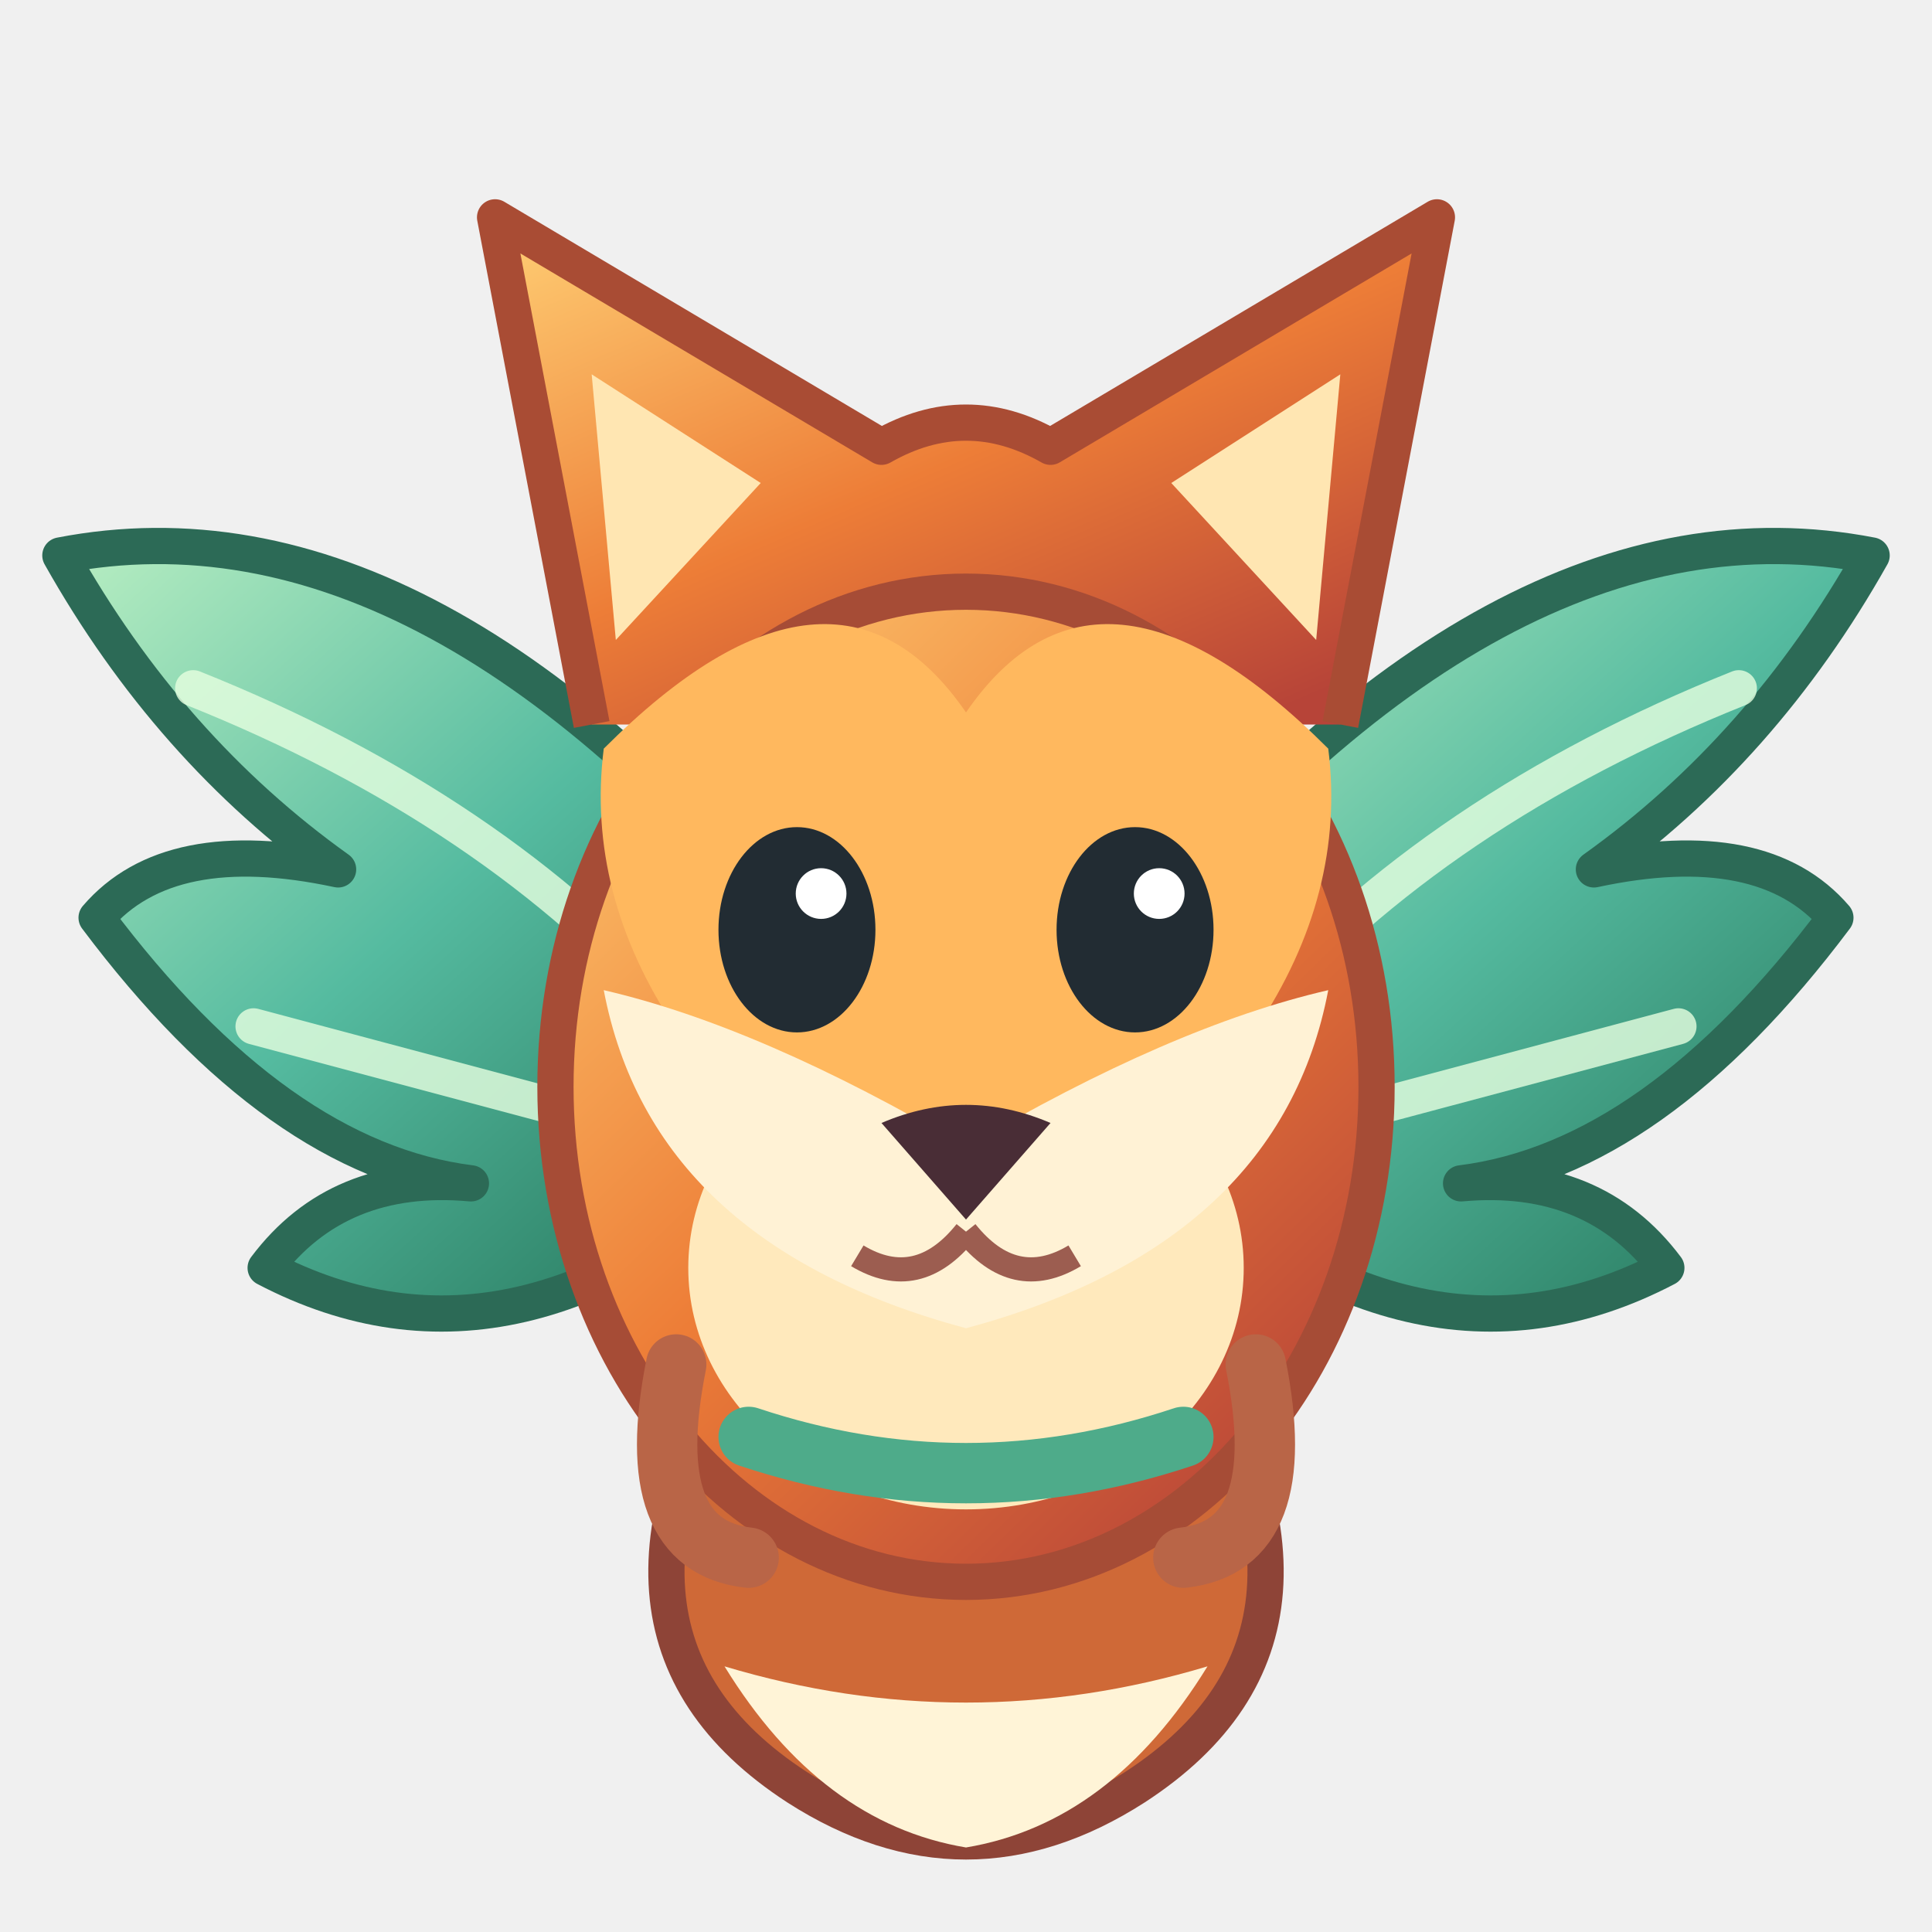
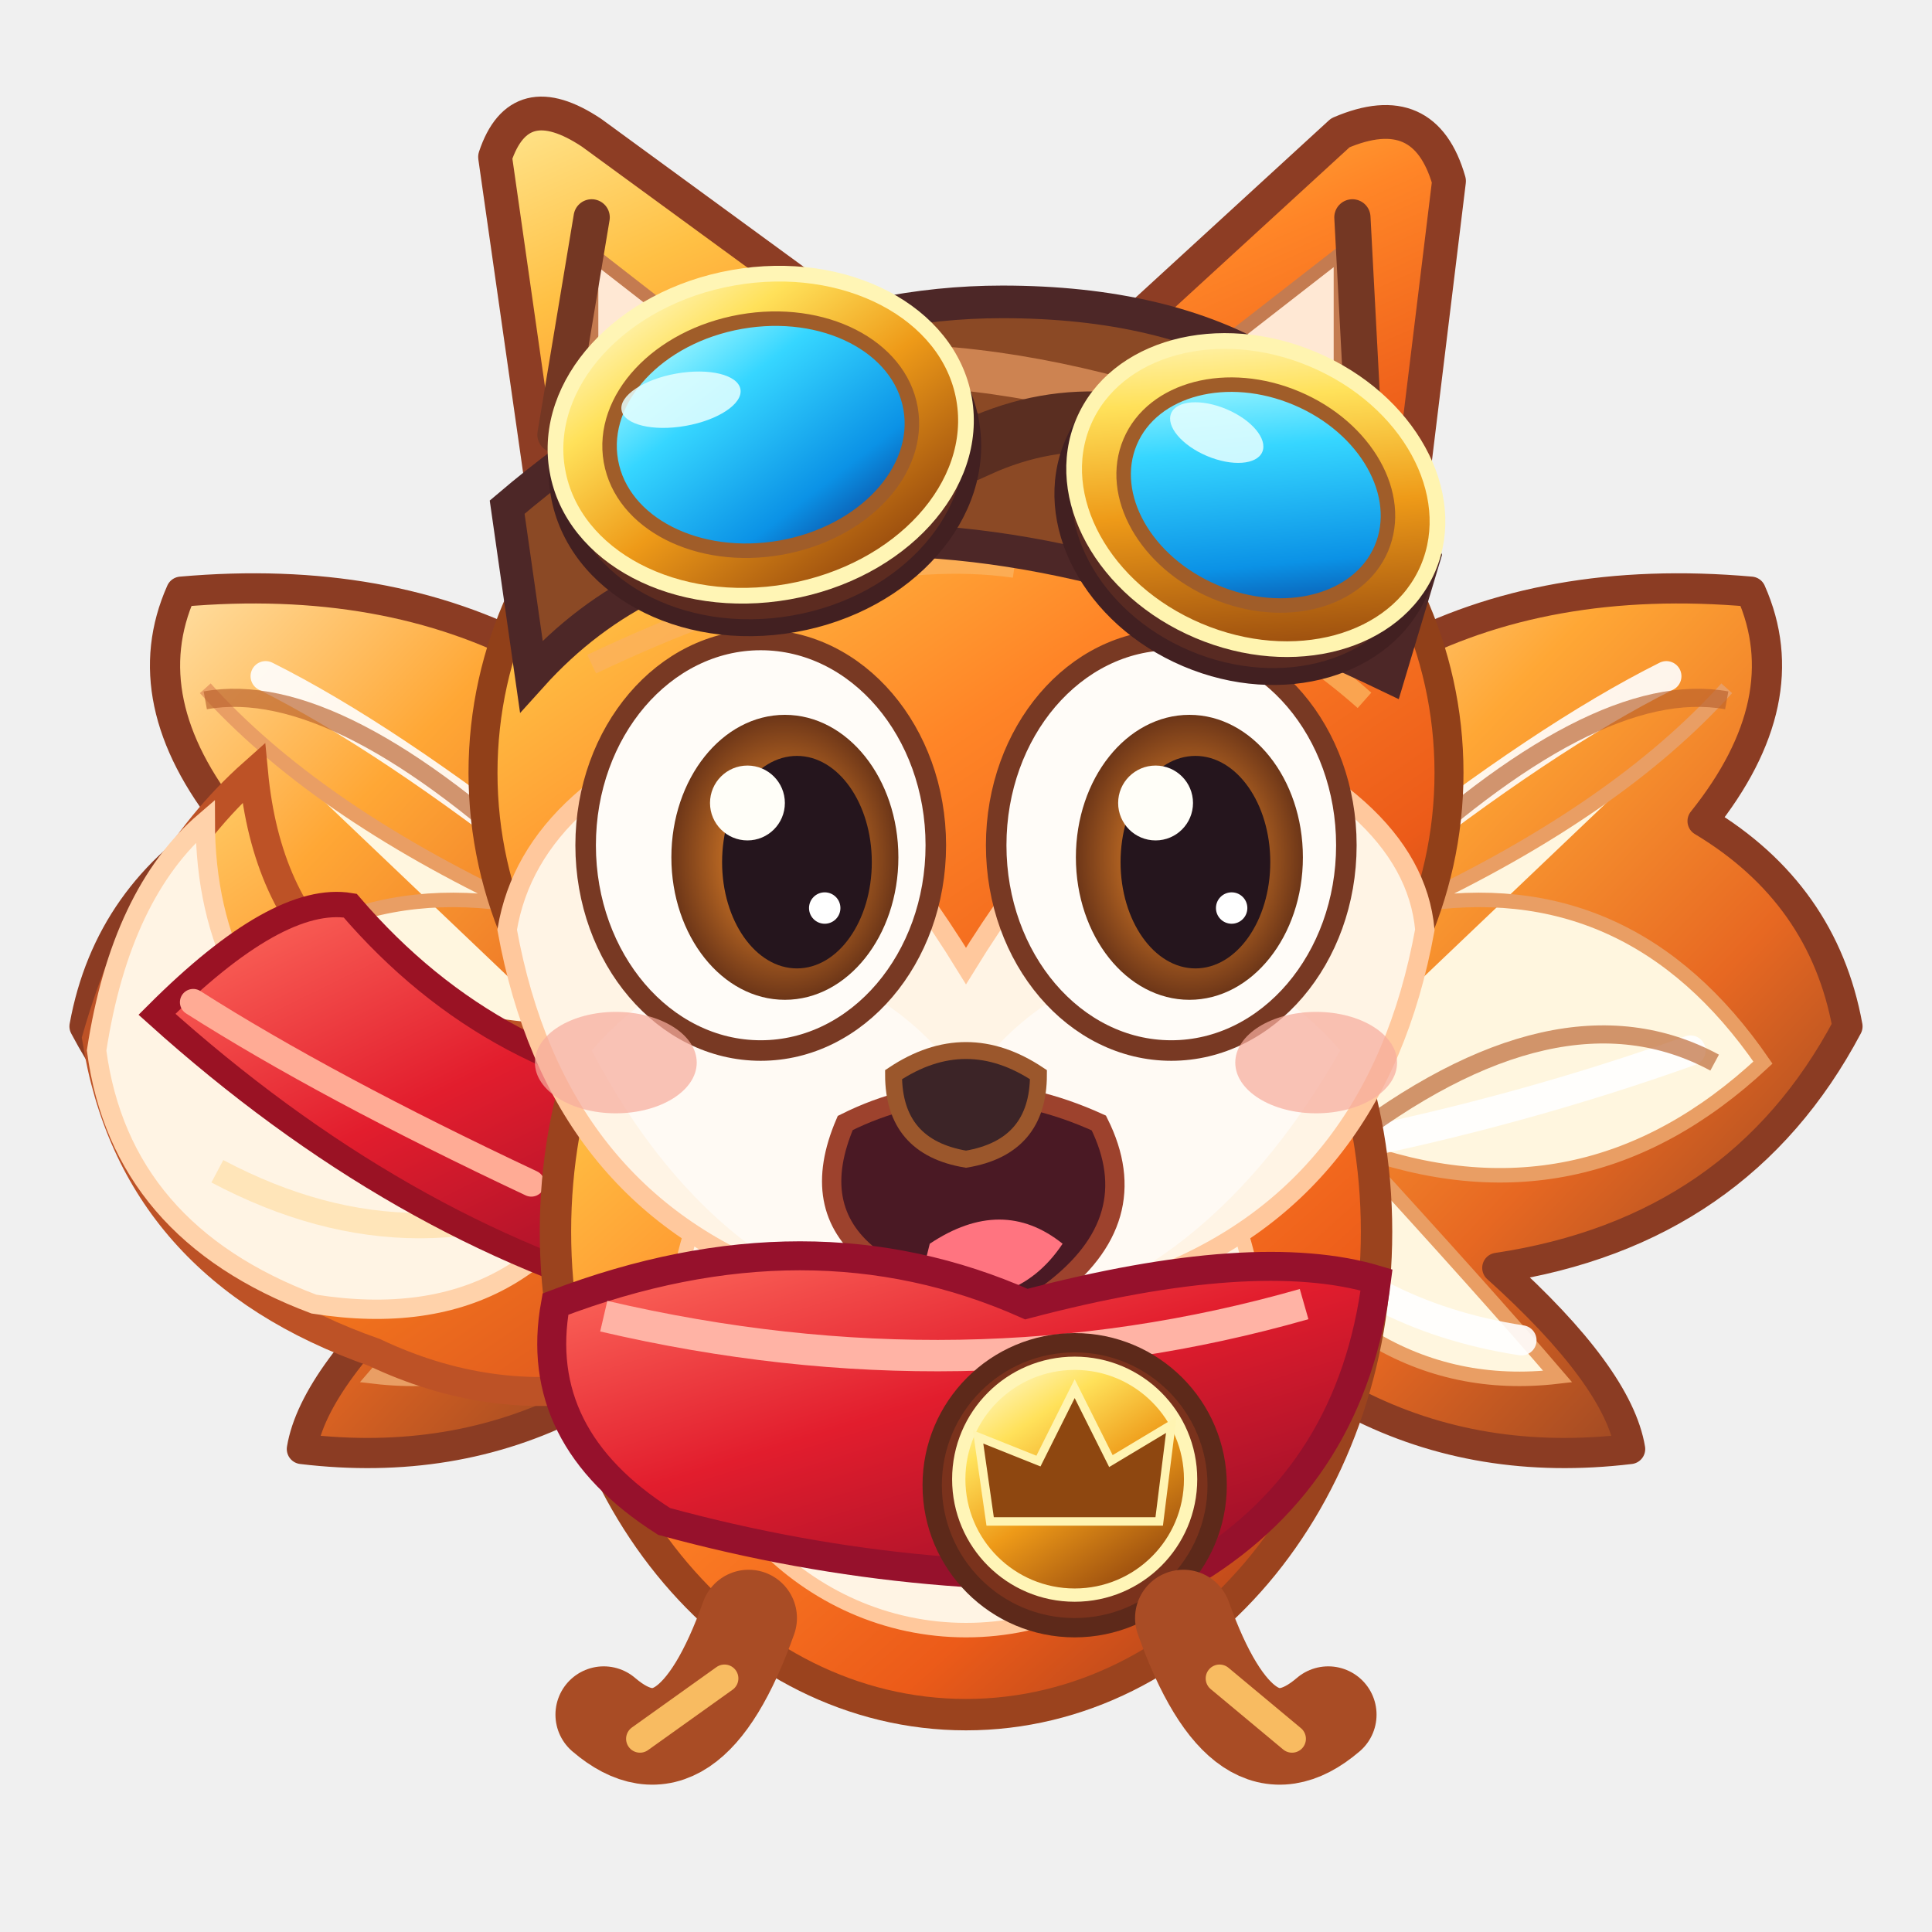
<svg xmlns="http://www.w3.org/2000/svg" viewBox="-80 -80 160 160">
  <defs>
-     <linearGradient id="foxBody" x1="0" y1="0" x2=".8" y2="1">
-       <stop stop-color="#ffd075" />
-       <stop offset=".53" stop-color="#ed7d37" />
-       <stop offset="1" stop-color="#b74438" />
+     <linearGradient id="foxBody" x1=".05" y1="0" x2=".8" y2="1">
+       <stop stop-color="#ffe389" />
+       <stop offset=".22" stop-color="#ffc044" />
+       <stop offset=".5" stop-color="#ff8527" />
+       <stop offset=".8" stop-color="#ec5b19" />
+       <stop offset="1" stop-color="#a9431d" />
    </linearGradient>
-     <linearGradient id="foxWing" x1="0" y1="0" x2=".9" y2="1">
-       <stop stop-color="#b8eec2" />
-       <stop offset=".5" stop-color="#55bba0" />
-       <stop offset="1" stop-color="#26765b" />
+     <linearGradient id="foxWing" x1=".02" y1="0" x2=".9" y2="1">
+       <stop stop-color="#ffeab8" />
+       <stop offset=".32" stop-color="#ffa735" />
+       <stop offset=".65" stop-color="#e76822" />
+       <stop offset="1" stop-color="#803c23" />
    </linearGradient>
+     <linearGradient id="tail" x1="0" y1="0" x2=".85" y2="1">
+       <stop stop-color="#ffda75" />
+       <stop offset=".45" stop-color="#ff871b" />
+       <stop offset="1" stop-color="#d94f20" />
+     </linearGradient>
+     <linearGradient id="scarf" x1="0" y1="0" x2=".8" y2="1">
+       <stop stop-color="#ff7060" />
+       <stop offset=".5" stop-color="#e21d2d" />
+       <stop offset="1" stop-color="#990f29" />
+     </linearGradient>
+     <linearGradient id="gold" x1=".15" y1="0" x2=".8" y2="1">
+       <stop stop-color="#fffad3" />
+       <stop offset=".25" stop-color="#ffe15a" />
+       <stop offset=".55" stop-color="#ee9a18" />
+       <stop offset="1" stop-color="#8c400d" />
+     </linearGradient>
+     <linearGradient id="glass" x1=".1" y1="0" x2=".8" y2="1">
+       <stop stop-color="#bdffff" />
+       <stop offset=".35" stop-color="#36d6ff" />
+       <stop offset=".78" stop-color="#0b92e6" />
+       <stop offset="1" stop-color="#0c4ca1" />
+     </linearGradient>
+     <radialGradient id="eyes">
+       <stop stop-color="#ffc565" />
+       <stop offset=".55" stop-color="#b56522" />
+       <stop offset="1" stop-color="#6d3618" />
+     </radialGradient>
  </defs>
  <g id="wing-left">
-     <path d="M-12 0 Q-44 -40 -75 -34 Q-66 -18 -52 -8 Q-66 -11 -72 -4 Q-57 16 -41 18 Q-52 17 -58 25 Q-37 36 -15 15Z" fill="url(#foxWing)" stroke="#2c6a56" stroke-width="3" stroke-linejoin="round" />
-     <path d="M-64 -23 Q-39 -13 -24 4 M-59 5 L-29 13" fill="none" stroke="#e6ffe0" stroke-width="3" opacity=".8" stroke-linecap="round" />
+     <path d="M-15 -4 Q-31 -34 -65 -31 Q-69 -22 -61 -12 Q-71 -6 -73 5 Q-64 22 -44 25 Q-54 34 -55 40 Q-30 43 -14 19Z" fill="url(#foxWing)" stroke="#8b3c23" stroke-width="2.5" stroke-linejoin="round" />
+     <path d="M-63 -23 Q-54 -13 -37 -5 Q-55 -8 -66 8 Q-51 22 -32 15 Q-43 27 -49 34 Q-32 36 -21 17" fill="#fff6df" stroke="#e99e64" stroke-width="1.2" />
+     <path d="M-58 -24 Q-48 -19 -34 -8 M-60 7 Q-46 12 -31 15 M-46 31 Q-33 29 -25 20" stroke="#ffffff" stroke-width="2.5" fill="none" opacity=".9" stroke-linecap="round" />
+     <path d="M-34 -7 Q-52 -24 -63 -22 M-31 15 Q-49 1 -62 8" stroke="#b85f2b" stroke-width="1.5" fill="none" opacity=".65" />
  </g>
  <g id="wing-right">
-     <path d="M12 0 Q44 -40 75 -34 Q66 -18 52 -8 Q66 -11 72 -4 Q57 16 41 18 Q52 17 58 25 Q37 36 15 15Z" fill="url(#foxWing)" stroke="#2c6a56" stroke-width="3" stroke-linejoin="round" />
-     <path d="M64 -23 Q39 -13 24 4 M59 5 L29 13" fill="none" stroke="#e6ffe0" stroke-width="3" opacity=".8" stroke-linecap="round" />
+     <path d="M15 -4 Q31 -34 65 -31 Q69 -22 61 -12 Q71 -6 73 5 Q64 22 44 25 Q54 34 55 40 Q30 43 14 19Z" fill="url(#foxWing)" stroke="#8b3c23" stroke-width="2.5" stroke-linejoin="round" />
+     <path d="M63 -23 Q54 -13 37 -5 Q55 -8 66 8 Q51 22 32 15 Q43 27 49 34 Q32 36 21 17" fill="#fff6df" stroke="#e99e64" stroke-width="1.2" />
+     <path d="M58 -24 Q48 -19 34 -8 M60 7 Q46 12 31 15 M46 31 Q33 29 25 20" stroke="#ffffff" stroke-width="2.5" fill="none" opacity=".9" stroke-linecap="round" />
+     <path d="M34 -7 Q52 -24 63 -22 M31 15 Q49 1 62 8" stroke="#b85f2b" stroke-width="1.5" fill="none" opacity=".65" />
  </g>
-   <path d="M-17 29 Q-34 55 -14 68 Q0 77 14 68 Q34 55 17 29Z" fill="#cf6937" stroke="#8e4437" stroke-width="3" stroke-linejoin="round" />
-   <path d="M-20 58 Q-12 71 0 73 Q12 71 20 58 Q0 64 -20 58Z" fill="#fff4d7" />
-   <path d="M-31 -20 L-39 -62 L-7 -43 Q0 -47 7 -43 L39 -62 L31 -20" fill="url(#foxBody)" stroke="#a94c34" stroke-width="3" stroke-linejoin="round" />
-   <path d="M-31 -49 L-17 -40 L-29 -27 M31 -49 L17 -40 L29 -27" fill="#ffe6b2" />
-   <ellipse cx="0" cy="10" rx="34" ry="41" fill="url(#foxBody)" stroke="#a64c36" stroke-width="3" />
-   <ellipse cx="0" cy="25" rx="23" ry="20" fill="#ffe9bc" />
-   <path d="M-30 -18 Q-11 -37 0 -21 Q11 -37 30 -18 Q33 6 0 27 Q-33 6 -30 -18Z" fill="#ffb85e" />
-   <path d="M-30 2 Q-17 5 0 15 Q17 5 30 2 Q26 23 0 30 Q-26 23 -30 2" fill="#fff2d5" />
-   <ellipse cx="-14" cy="-3" rx="6.5" ry="8.5" fill="#222c33" />
-   <ellipse cx="14" cy="-3" rx="6.5" ry="8.5" fill="#222c33" />
-   <circle cx="-12" cy="-6" r="2.1" fill="white" />
-   <circle cx="16" cy="-6" r="2.1" fill="white" />
-   <path d="M-7 13 Q0 10 7 13 L0 21 Z" fill="#492d36" />
-   <path d="M0 22 Q-4 27 -9 24 M0 22 Q4 27 9 24" fill="none" stroke="#9c5d50" stroke-width="2" />
-   <path d="M-24 33 Q-27 48 -18 49 M24 33 Q27 48 18 49" fill="none" stroke="#b96547" stroke-width="5" stroke-linecap="round" />
-   <path d="M-18 39 Q0 45 18 39" fill="none" stroke="#4eab8a" stroke-width="5" stroke-linecap="round" />
+   <path d="M-10 25 Q-30 41 -49 32 Q-69 25 -72 6 Q-68 -8 -59 -16 Q-57 5 -34 6 Q-22 11 -8 19Z" fill="url(#tail)" stroke="#bd5226" stroke-width="2.4" />
+   <path d="M-63 -12 Q-63 3 -51 11 Q-39 18 -28 13 Q-35 31 -54 28 Q-70 22 -72 7 Q-70 -6 -63 -12Z" fill="#fff4e4" stroke="#ffd2aa" stroke-width="1.6" />
+   <path d="M-62 17 Q-45 26 -29 17 M-51 11 Q-42 16 -34 13" fill="none" stroke="#ffe5b9" stroke-width="2.1" />
+   <path d="M-25 28 Q-47 22 -67 4 Q-57 -6 -51 -5 Q-39 9 -21 11 L-13 25Z" fill="url(#scarf)" stroke="#9a1224" stroke-width="2.1" />
+   <path d="M-36 18 Q-53 10 -64 3" stroke="#ffab95" stroke-width="2.2" fill="none" stroke-linecap="round" />
+   <ellipse cx="0" cy="22" rx="34" ry="40" fill="url(#foxBody)" stroke="#9b431e" stroke-width="2.6" />
+   <ellipse cx="0" cy="30" rx="24" ry="25" fill="#fff4e4" stroke="#ffc89c" stroke-width="1.2" />
+   <path d="M-33 -25 L-39 -67 Q-37 -73 -31 -69 L-5 -50 L7 -47 L31 -69 Q38 -72 40 -65 L35 -24" fill="url(#foxBody)" stroke="#8d3d24" stroke-width="2.8" stroke-linejoin="round" />
+   <path d="M-31 -59 L-13 -45 L-31 -37Z M31 -59 L13 -45 L31 -37Z" fill="#ffe8d4" stroke="#c47b50" stroke-width="1.1" />
+   <path d="M-31 -62 L-34 -44 M32 -62 L33 -43" stroke="#743723" stroke-width="3" stroke-linecap="round" />
+   <ellipse cx="0" cy="-16" rx="40" ry="37" fill="url(#foxBody)" stroke="#914019" stroke-width="2.4" />
+   <path d="M-38 -3 Q-36 -15 -18 -21 Q-8 -13 0 0 Q8 -13 18 -21 Q37 -14 38 -3 Q34 19 15 26 Q0 29 -15 26 Q-34 19 -38 -3Z" fill="#fff4e5" stroke="#ffc89d" stroke-width="1.6" />
+   <path d="M-31 7 Q-25 0 -16 -1 Q-5 2 0 10 Q5 2 16 -1 Q25 0 31 7 Q19 28 0 30 Q-20 28 -31 7Z" fill="#fffaf4" />
+   <ellipse cx="-17" cy="-10" rx="14.5" ry="17" fill="#fffcf8" stroke="#783923" stroke-width="1.7" />
+   <ellipse cx="17" cy="-10" rx="14.5" ry="17" fill="#fffcf8" stroke="#783923" stroke-width="1.7" />
+   <ellipse cx="-15" cy="-9" rx="9.4" ry="11.8" fill="url(#eyes)" />
+   <ellipse cx="18.5" cy="-9" rx="9.4" ry="11.8" fill="url(#eyes)" />
+   <ellipse cx="-14" cy="-8.6" rx="6.2" ry="8.8" fill="#25151d" />
+   <ellipse cx="19" cy="-8.6" rx="6.2" ry="8.8" fill="#25151d" />
+   <circle cx="-18.1" cy="-13.5" r="3.1" fill="#fffef8" />
+   <circle cx="15.7" cy="-13.5" r="3.1" fill="#fffef8" />
+   <circle cx="-11.7" cy="-4.8" r="1.3" fill="white" />
+   <circle cx="22" cy="-4.8" r="1.3" fill="white" />
+   <ellipse cx="-29" cy="8" rx="6.7" ry="4.2" fill="#f7ac9d" opacity=".72" />
+   <ellipse cx="29" cy="8" rx="6.7" ry="4.2" fill="#f7ac9d" opacity=".72" />
+   <path d="M-10 13 Q0 8 11 13 Q15 21 7 27 Q0 32 -8 24 Q-13 20 -10 13Z" fill="#4a1924" stroke="#9d422d" stroke-width="1.6" />
+   <path d="M-3 23 Q3 19 8 23 Q4 29 -4 27Z" fill="#ff7480" />
+   <path d="M-6 9 Q0 5 6 9 Q6 15 0 16 Q-6 15 -6 9Z" fill="#3c2427" stroke="#9b572c" stroke-width="1.4" />
+   <path d="M-31 -25 Q-10 -35 4 -33 M12 -33 Q24 -30 33 -22" fill="none" stroke="#fbb25d" stroke-width="1.7" opacity=".8" />
+   <path d="M-38 -38 Q-18 -55 3 -55 Q30 -55 38 -34 L35 -24 Q8 -37 -13 -35 Q-27 -34 -36 -24Z" fill="#8b4925" stroke="#4d2727" stroke-width="2.7" />
+   <path d="M-29 -45 Q-8 -55 22 -44" stroke="#cd8351" stroke-width="3.5" fill="none" stroke-linecap="round" />
+   <path d="M-23 -44 Q-9 -48 1 -43 Q12 -48 24 -41" stroke="#5a2e21" stroke-width="5" fill="none" />
+   <g transform="translate(-17 -44) rotate(-10)">
+     <ellipse cy="2" rx="17.3" ry="13.9" fill="#5c2b20" stroke="#422021" stroke-width="1.4" />
+     <ellipse rx="17.1" ry="13.2" fill="url(#gold)" stroke="#fff5b5" stroke-width="1.3" />
+     <ellipse rx="12.6" ry="9.5" fill="url(#glass)" stroke="#a05d29" stroke-width="1.2" />
+     <ellipse cx="-6" cy="-4" rx="5" ry="2.2" fill="#e6ffff" opacity=".85" />
+   </g>
+   <g transform="translate(24 -39) rotate(23)">
+     <ellipse cy="2" rx="15.6" ry="12.7" fill="#582a22" stroke="#422021" stroke-width="1.4" />
+     <ellipse rx="15.5" ry="12.2" fill="url(#gold)" stroke="#fff4b0" stroke-width="1.3" />
+     <ellipse rx="11.3" ry="8.7" fill="url(#glass)" stroke="#a05d29" stroke-width="1.2" />
+     <ellipse cx="-5" cy="-3.5" rx="4.1" ry="2.1" fill="#e7ffff" opacity=".85" />
+   </g>
+   <path d="M-34 28 Q-13 20 5 28 Q24 23 34 26 Q32 42 19 50 Q-3 52 -25 46 Q-36 39 -34 28Z" fill="url(#scarf)" stroke="#96112c" stroke-width="2.4" />
+   <path d="M-30 29 Q0 36 28 28" stroke="#ffb3a5" stroke-width="2.6" fill="none" />
+   <circle cx="9" cy="43" r="11.8" fill="#7a321c" stroke="#5d291a" stroke-width="1.6" />
+   <circle cx="9" cy="42.5" r="9.6" fill="url(#gold)" stroke="#fff5b7" stroke-width="1.1" />
+   <path d="M2 46 L1 39 L6 41 L9 35 L12 41 L17 38 L16 46Z" fill="#8e4710" stroke="#fff4b2" stroke-width=".7" />
+   <path d="M-18 54 Q-23 68 -30 62 M18 54 Q23 68 30 62" stroke="#a94c25" stroke-width="8" stroke-linecap="round" fill="none" />
+   <path d="M-20 59 L-27 64 M21 59 L27 64" stroke="#f8bb61" stroke-width="2.3" stroke-linecap="round" fill="none" />
</svg>
